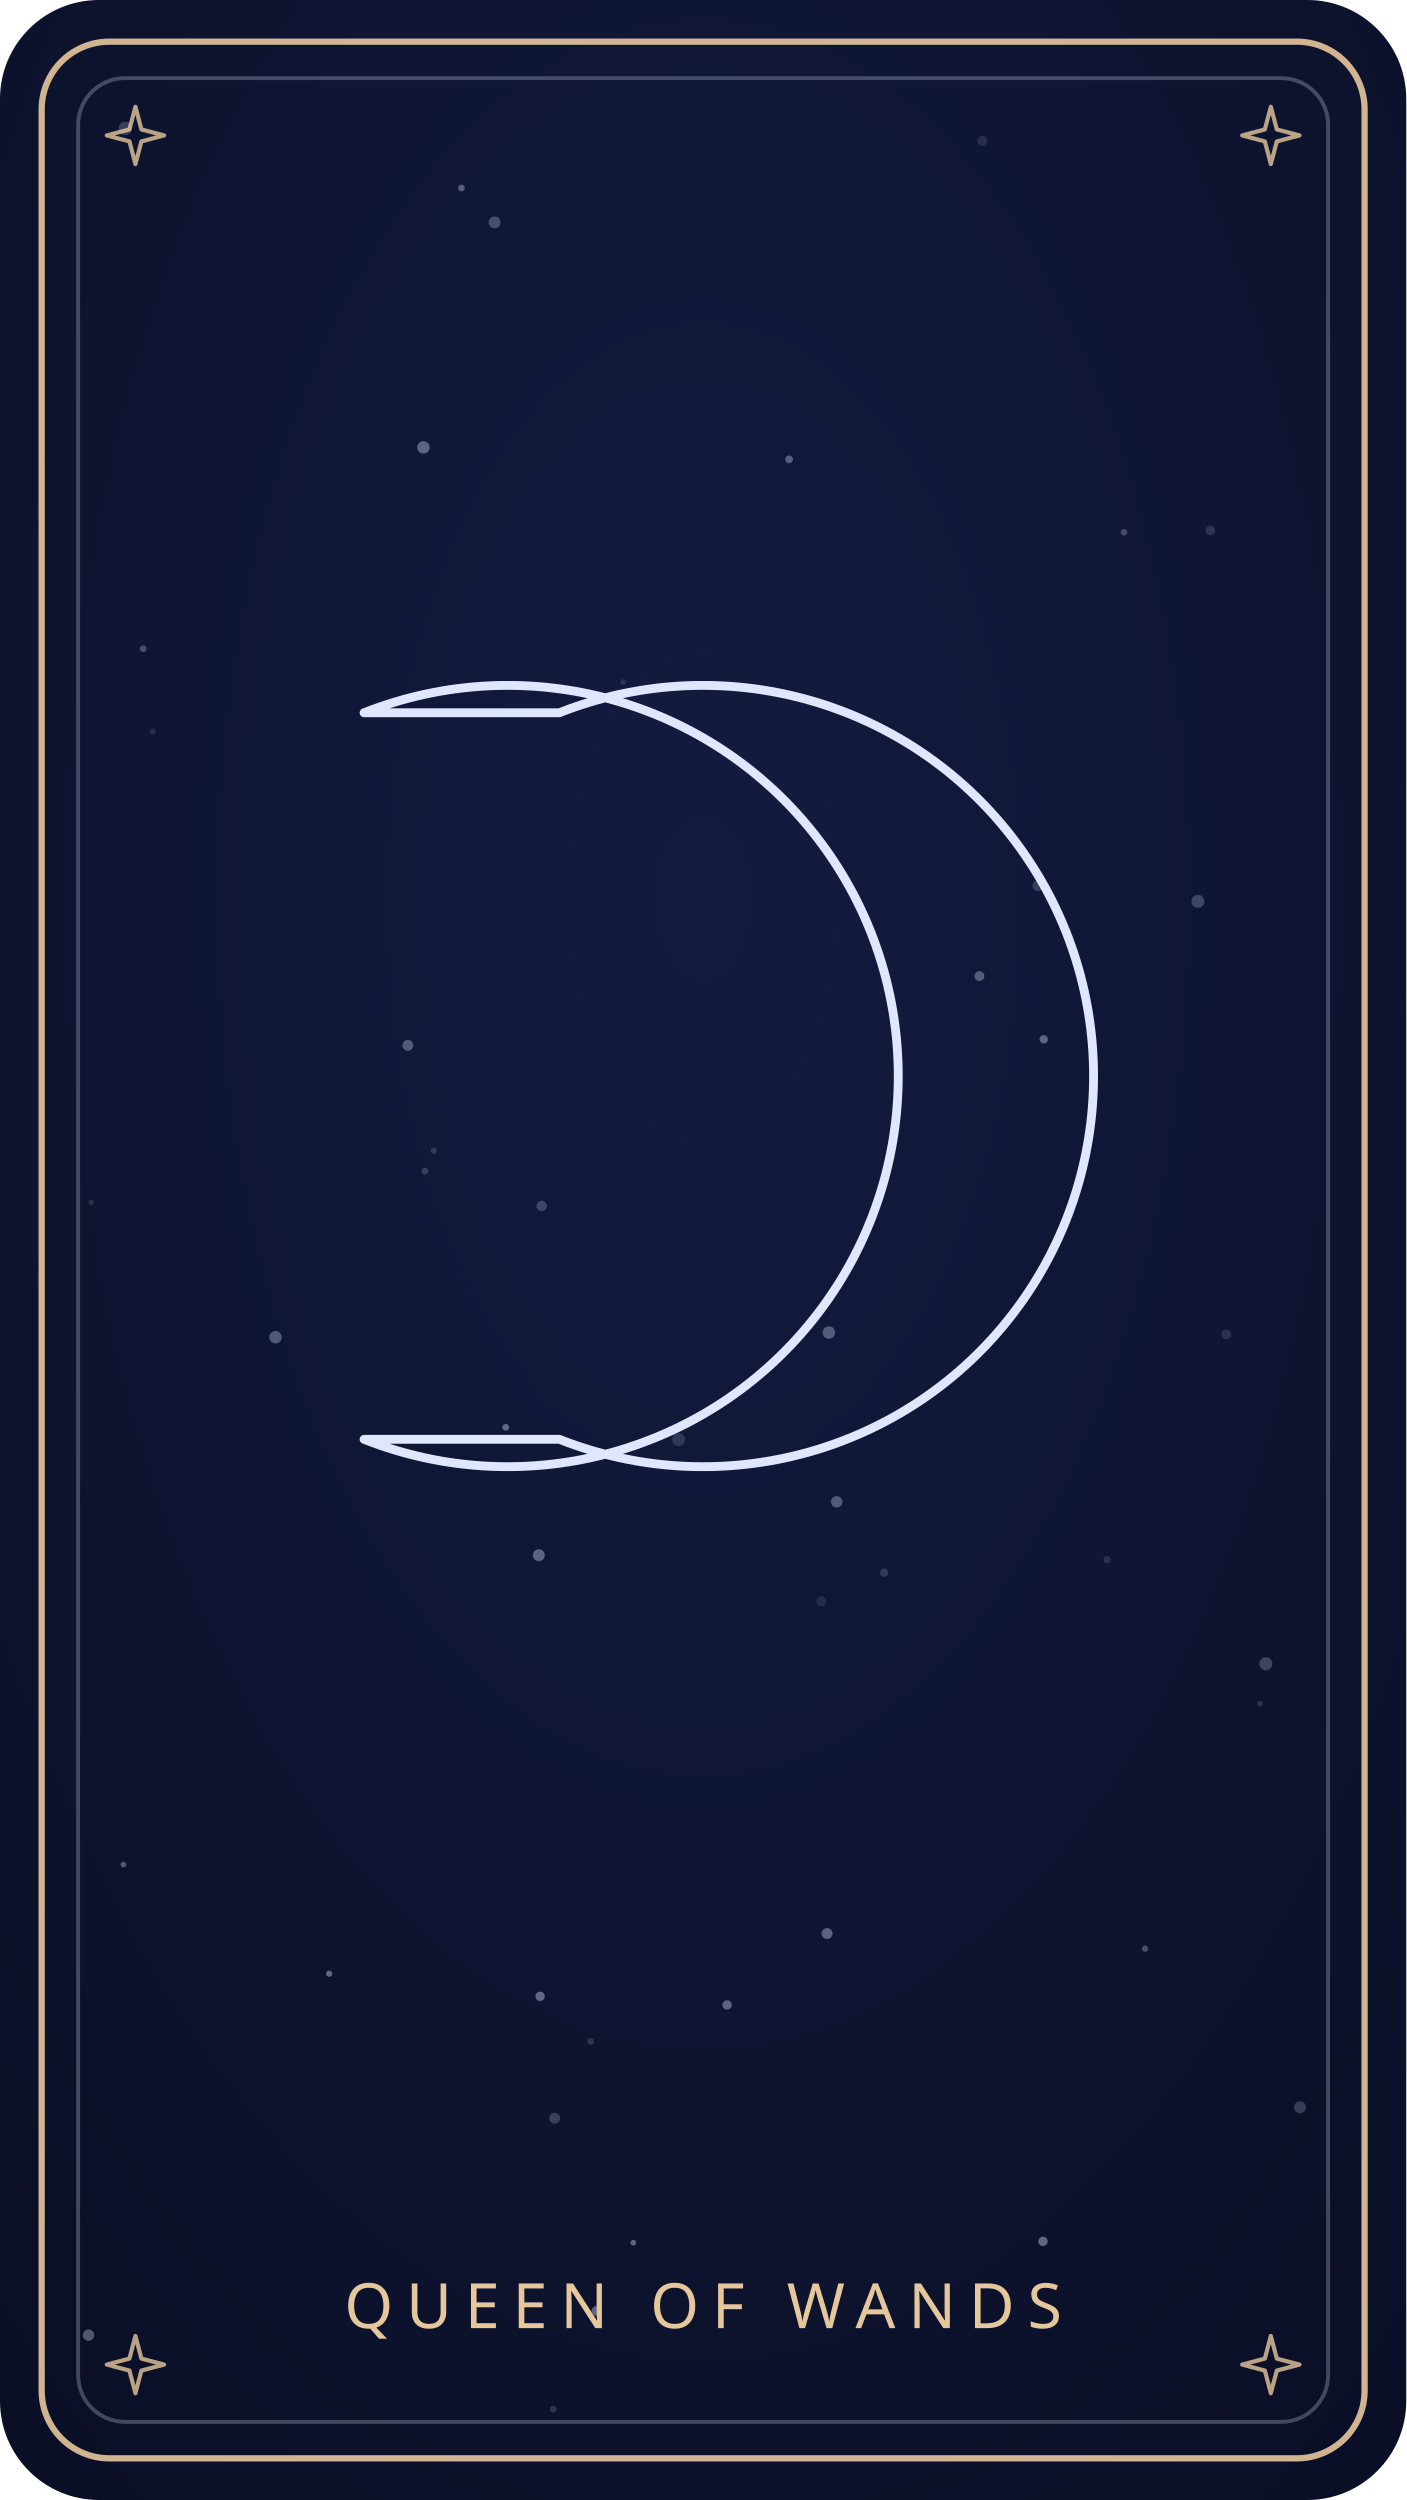
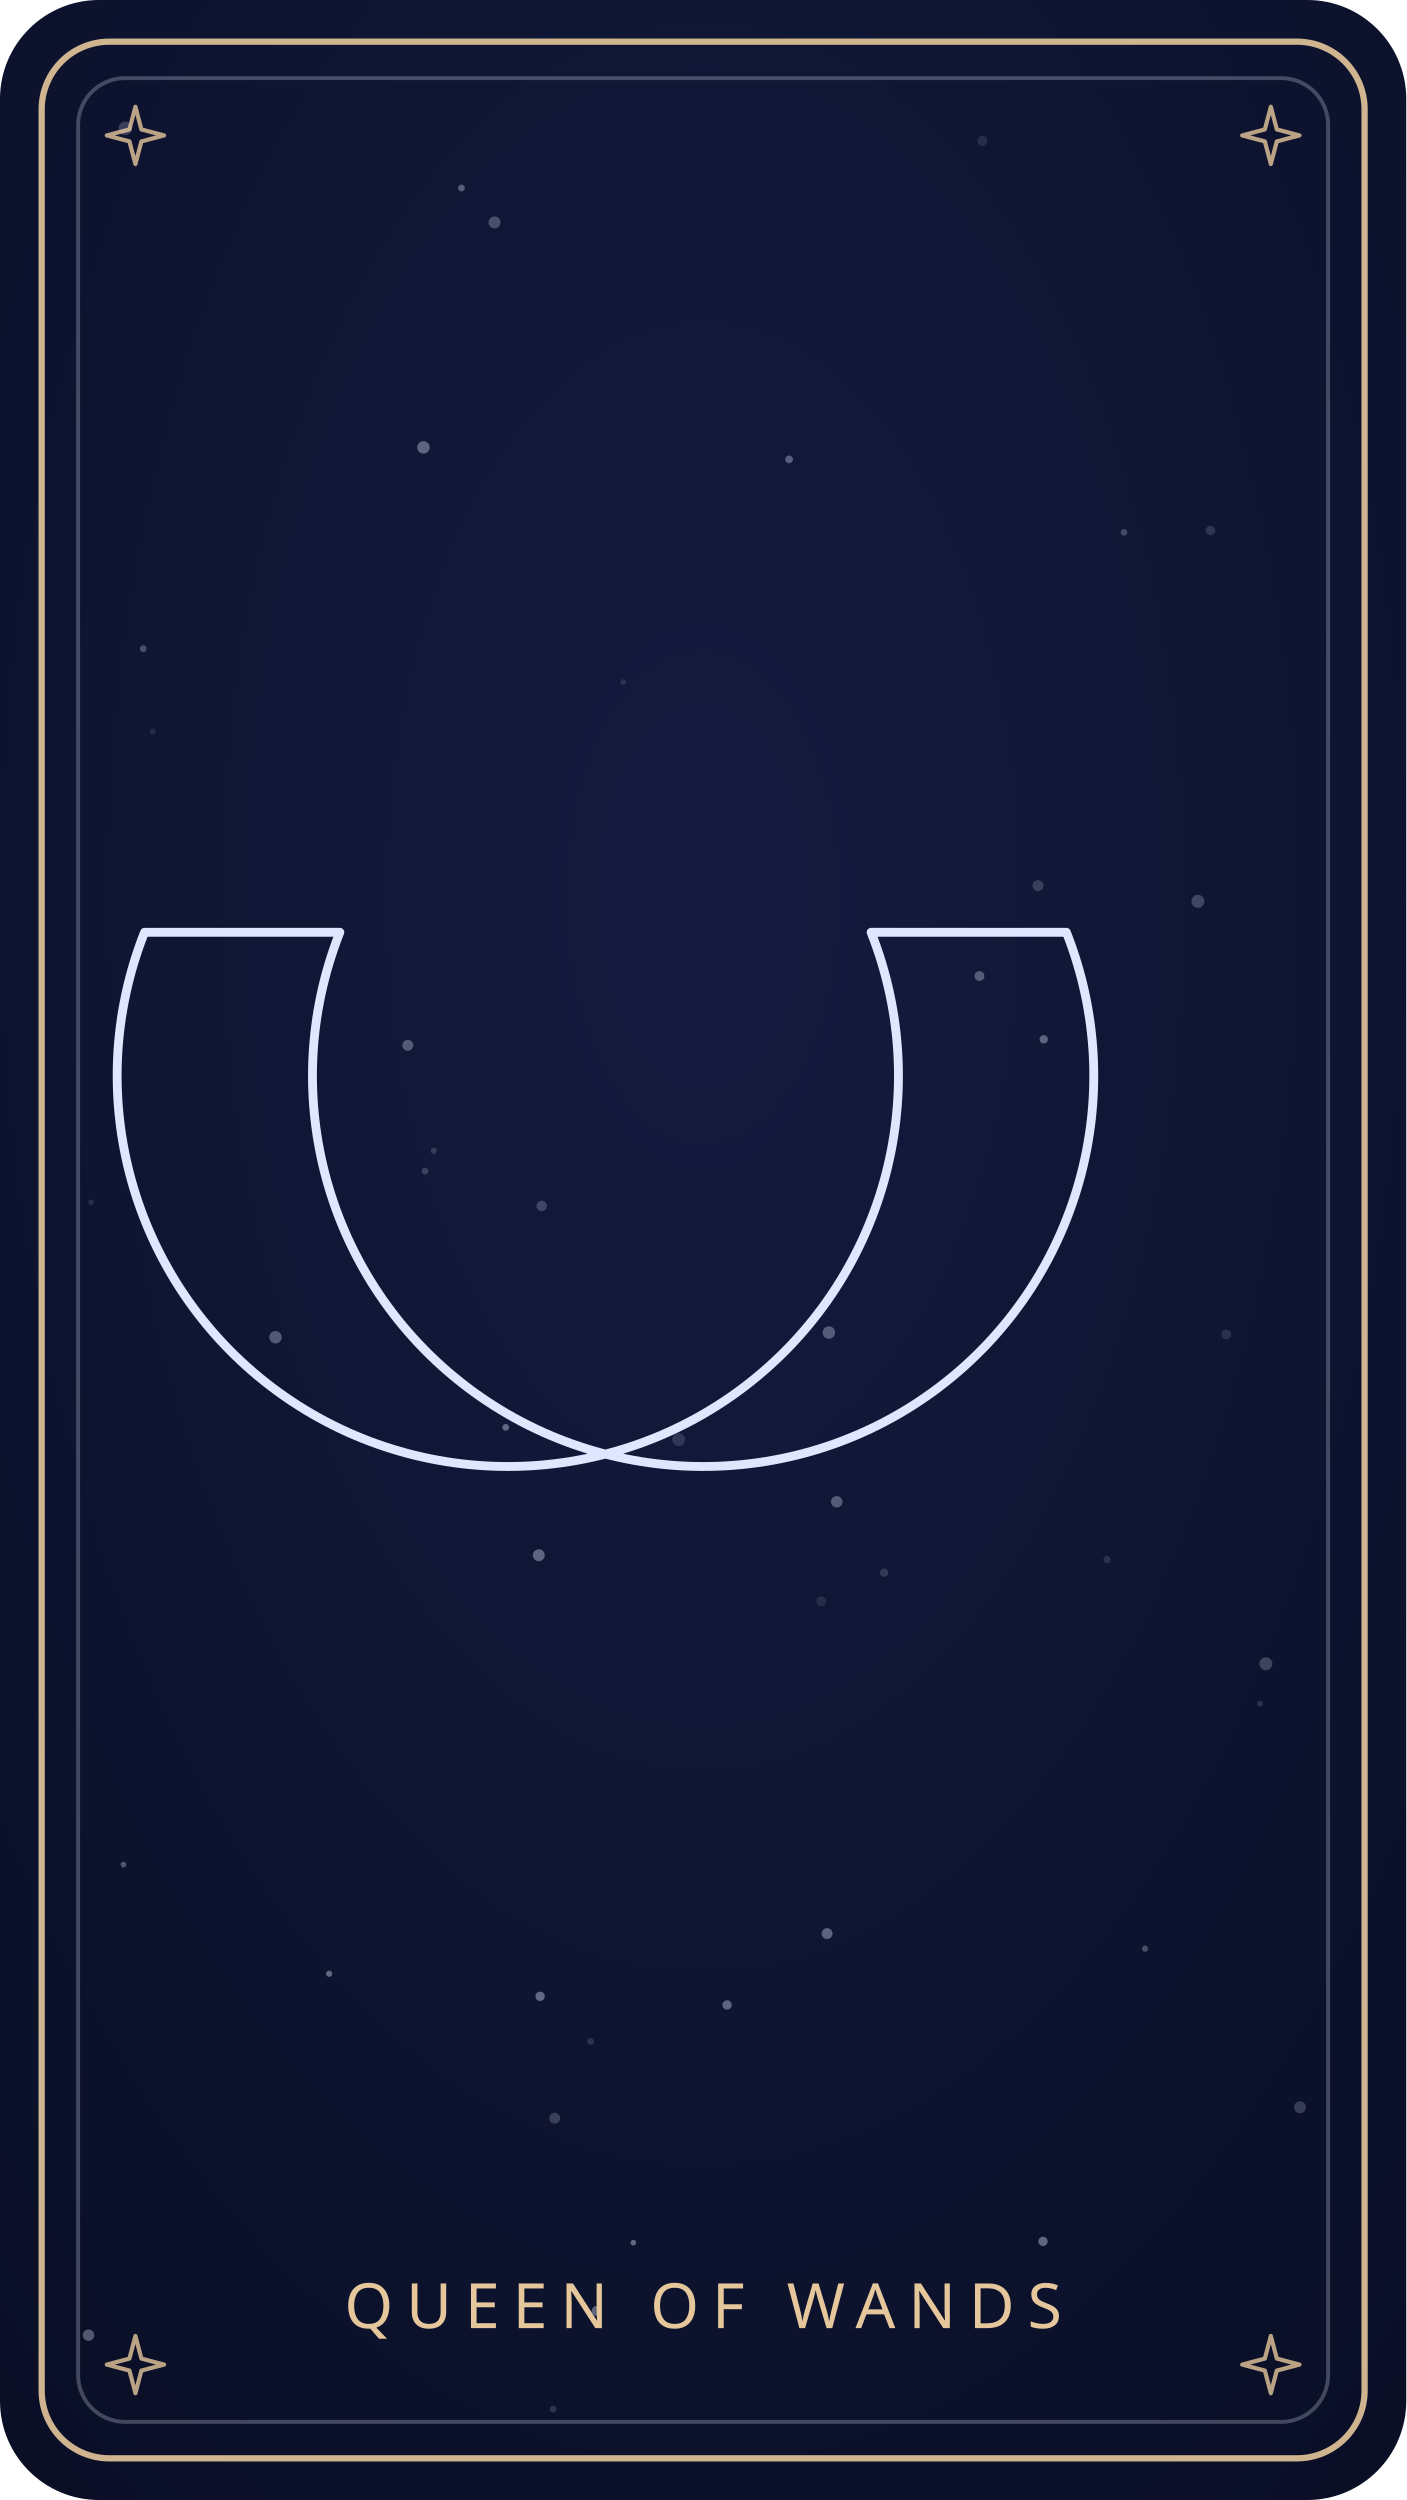
<svg xmlns="http://www.w3.org/2000/svg" viewBox="0 0 540 960" width="540" height="960">
  <defs>
    <radialGradient id="bg" cx="50%" cy="36%" r="85%">
      <stop offset="0%" stop-color="#141b3f" />
      <stop offset="100%" stop-color="#090e24" />
    </radialGradient>
  </defs>
  <rect x="0" y="0" width="540" height="960" rx="38" fill="url(#bg)" />
  <circle cx="425.1" cy="598.9" r="1.4" fill="#dfe7ff" stroke="none" fill-opacity="0.13" />
  <circle cx="212.4" cy="925.1" r="1.3" fill="#dfe7ff" stroke="none" fill-opacity="0.16" />
  <circle cx="166.6" cy="441.9" r="1.2" fill="#dfe7ff" stroke="none" fill-opacity="0.17" />
  <line x1="85.9" y1="246.6" x2="92.3" y2="246.6" w="1.2" color="#dfe7ff" op="0.13" />
  <line x1="85.9" y1="246.6" x2="85.9" y2="253.0" w="1.2" color="#dfe7ff" op="0.13" />
  <line x1="85.9" y1="246.6" x2="79.6" y2="246.6" w="1.2" color="#dfe7ff" op="0.13" />
  <line x1="85.9" y1="246.6" x2="85.9" y2="240.2" w="1.2" color="#dfe7ff" op="0.13" />
  <circle cx="213.0" cy="813.4" r="2.1" fill="#dfe7ff" stroke="none" fill-opacity="0.21" />
  <circle cx="499.2" cy="809.2" r="2.3" fill="#dfe7ff" stroke="none" fill-opacity="0.20" />
  <circle cx="321.3" cy="576.7" r="2.2" fill="#dfe7ff" stroke="none" fill-opacity="0.33" />
  <line x1="75.7" y1="585.7" x2="83.2" y2="585.7" w="1.2" color="#dfe7ff" op="0.282" />
  <line x1="75.7" y1="585.7" x2="75.7" y2="593.1" w="1.2" color="#dfe7ff" op="0.282" />
  <line x1="75.7" y1="585.7" x2="68.2" y2="585.7" w="1.2" color="#dfe7ff" op="0.282" />
  <line x1="75.7" y1="585.7" x2="75.7" y2="578.2" w="1.2" color="#dfe7ff" op="0.282" />
  <circle cx="486.1" cy="638.9" r="2.5" fill="#dfe7ff" stroke="none" fill-opacity="0.23" />
  <line x1="370.6" y1="31.7" x2="374.8" y2="31.7" w="1.2" color="#dfe7ff" op="0.389" />
  <line x1="370.6" y1="31.7" x2="370.6" y2="35.9" w="1.2" color="#dfe7ff" op="0.389" />
  <line x1="370.6" y1="31.7" x2="366.5" y2="31.7" w="1.2" color="#dfe7ff" op="0.389" />
  <line x1="370.6" y1="31.7" x2="370.6" y2="27.6" w="1.2" color="#dfe7ff" op="0.389" />
  <line x1="287.8" y1="376.8" x2="291.4" y2="376.8" w="1.2" color="#dfe7ff" op="0.398" />
  <line x1="287.8" y1="376.8" x2="287.8" y2="380.5" w="1.2" color="#dfe7ff" op="0.398" />
  <line x1="287.8" y1="376.8" x2="284.1" y2="376.8" w="1.2" color="#dfe7ff" op="0.398" />
  <line x1="287.8" y1="376.8" x2="287.8" y2="373.2" w="1.2" color="#dfe7ff" op="0.398" />
  <circle cx="376.1" cy="374.8" r="1.9" fill="#dfe7ff" stroke="none" fill-opacity="0.33" />
  <circle cx="206.9" cy="597.2" r="2.3" fill="#dfe7ff" stroke="none" fill-opacity="0.37" />
  <circle cx="439.7" cy="748.3" r="1.2" fill="#dfe7ff" stroke="none" fill-opacity="0.28" />
  <circle cx="177.2" cy="72.2" r="1.3" fill="#dfe7ff" stroke="none" fill-opacity="0.34" />
  <circle cx="229.1" cy="887.4" r="1.9" fill="#dfe7ff" stroke="none" fill-opacity="0.38" />
  <circle cx="470.9" cy="512.4" r="1.9" fill="#dfe7ff" stroke="none" fill-opacity="0.13" />
  <circle cx="483.8" cy="654.2" r="1.1" fill="#dfe7ff" stroke="none" fill-opacity="0.15" />
  <circle cx="207.4" cy="766.6" r="1.8" fill="#dfe7ff" stroke="none" fill-opacity="0.40" />
  <circle cx="464.8" cy="203.7" r="1.8" fill="#dfe7ff" stroke="none" fill-opacity="0.15" />
  <line x1="355.2" y1="596.3" x2="360.2" y2="596.3" w="1.2" color="#dfe7ff" op="0.378" />
  <line x1="355.2" y1="596.3" x2="355.2" y2="601.3" w="1.2" color="#dfe7ff" op="0.378" />
  <line x1="355.2" y1="596.3" x2="350.3" y2="596.3" w="1.2" color="#dfe7ff" op="0.378" />
  <line x1="355.2" y1="596.3" x2="355.2" y2="591.3" w="1.2" color="#dfe7ff" op="0.378" />
  <circle cx="35.0" cy="461.7" r="1.1" fill="#dfe7ff" stroke="none" fill-opacity="0.12" />
  <circle cx="194.2" cy="548.1" r="1.3" fill="#dfe7ff" stroke="none" fill-opacity="0.38" />
  <circle cx="162.6" cy="171.8" r="2.4" fill="#dfe7ff" stroke="none" fill-opacity="0.37" />
  <line x1="449.8" y1="170.6" x2="455.0" y2="170.6" w="1.2" color="#dfe7ff" op="0.304" />
  <line x1="449.8" y1="170.6" x2="449.8" y2="175.7" w="1.2" color="#dfe7ff" op="0.304" />
  <line x1="449.8" y1="170.6" x2="444.6" y2="170.6" w="1.2" color="#dfe7ff" op="0.304" />
  <line x1="449.8" y1="170.6" x2="449.8" y2="165.4" w="1.2" color="#dfe7ff" op="0.304" />
  <line x1="472.4" y1="197.4" x2="481.3" y2="197.4" w="1.2" color="#dfe7ff" op="0.217" />
  <line x1="472.4" y1="197.4" x2="472.4" y2="206.3" w="1.2" color="#dfe7ff" op="0.217" />
  <line x1="472.4" y1="197.4" x2="463.4" y2="197.4" w="1.2" color="#dfe7ff" op="0.217" />
  <line x1="472.4" y1="197.4" x2="472.4" y2="188.5" w="1.2" color="#dfe7ff" op="0.217" />
  <line x1="62.5" y1="462.5" x2="70.4" y2="462.5" w="1.2" color="#dfe7ff" op="0.141" />
  <line x1="62.5" y1="462.5" x2="62.5" y2="470.4" w="1.2" color="#dfe7ff" op="0.141" />
  <line x1="62.5" y1="462.5" x2="54.5" y2="462.5" w="1.2" color="#dfe7ff" op="0.141" />
  <line x1="62.5" y1="462.5" x2="62.5" y2="454.6" w="1.2" color="#dfe7ff" op="0.141" />
  <line x1="76.9" y1="740.2" x2="82.3" y2="740.2" w="1.2" color="#dfe7ff" op="0.221" />
  <line x1="76.9" y1="740.2" x2="76.9" y2="745.5" w="1.2" color="#dfe7ff" op="0.221" />
  <line x1="76.9" y1="740.2" x2="71.6" y2="740.2" w="1.2" color="#dfe7ff" op="0.221" />
  <line x1="76.9" y1="740.2" x2="76.9" y2="734.9" w="1.2" color="#dfe7ff" op="0.221" />
  <circle cx="460.0" cy="346.1" r="2.5" fill="#dfe7ff" stroke="none" fill-opacity="0.23" />
  <circle cx="317.6" cy="742.5" r="2.1" fill="#dfe7ff" stroke="none" fill-opacity="0.37" />
  <circle cx="47.4" cy="716.0" r="1.1" fill="#dfe7ff" stroke="none" fill-opacity="0.32" />
  <circle cx="431.6" cy="204.4" r="1.3" fill="#dfe7ff" stroke="none" fill-opacity="0.25" />
  <circle cx="34.0" cy="896.7" r="2.2" fill="#dfe7ff" stroke="none" fill-opacity="0.33" />
  <line x1="403.0" y1="706.5" x2="411.4" y2="706.5" w="1.2" color="#dfe7ff" op="0.116" />
  <line x1="403.0" y1="706.5" x2="403.0" y2="714.9" w="1.2" color="#dfe7ff" op="0.116" />
  <line x1="403.0" y1="706.5" x2="394.5" y2="706.5" w="1.2" color="#dfe7ff" op="0.116" />
  <line x1="403.0" y1="706.5" x2="403.0" y2="698.1" w="1.2" color="#dfe7ff" op="0.116" />
  <circle cx="48.1" cy="49.3" r="2.6" fill="#dfe7ff" stroke="none" fill-opacity="0.21" />
  <circle cx="339.5" cy="603.9" r="1.6" fill="#dfe7ff" stroke="none" fill-opacity="0.17" />
  <circle cx="156.6" cy="401.4" r="2.1" fill="#dfe7ff" stroke="none" fill-opacity="0.32" />
  <line x1="441.7" y1="60.0" x2="450.0" y2="60.0" w="1.2" color="#dfe7ff" op="0.133" />
  <line x1="441.7" y1="60.0" x2="441.7" y2="68.3" w="1.2" color="#dfe7ff" op="0.133" />
  <line x1="441.7" y1="60.0" x2="433.3" y2="60.0" w="1.2" color="#dfe7ff" op="0.133" />
  <line x1="441.7" y1="60.0" x2="441.7" y2="51.6" w="1.2" color="#dfe7ff" op="0.133" />
  <circle cx="105.8" cy="513.5" r="2.4" fill="#dfe7ff" stroke="none" fill-opacity="0.32" />
  <line x1="97.8" y1="834.7" x2="104.9" y2="834.7" w="1.2" color="#dfe7ff" op="0.28" />
  <line x1="97.8" y1="834.7" x2="97.8" y2="841.8" w="1.2" color="#dfe7ff" op="0.28" />
  <line x1="97.8" y1="834.7" x2="90.7" y2="834.7" w="1.2" color="#dfe7ff" op="0.28" />
  <line x1="97.8" y1="834.7" x2="97.8" y2="827.6" w="1.2" color="#dfe7ff" op="0.28" />
  <circle cx="208.0" cy="463.1" r="2.0" fill="#dfe7ff" stroke="none" fill-opacity="0.22" />
  <circle cx="239.3" cy="261.9" r="1.1" fill="#dfe7ff" stroke="none" fill-opacity="0.12" />
  <circle cx="315.4" cy="614.9" r="1.9" fill="#dfe7ff" stroke="none" fill-opacity="0.11" />
  <circle cx="400.5" cy="860.7" r="1.8" fill="#dfe7ff" stroke="none" fill-opacity="0.39" />
  <circle cx="55.0" cy="249.1" r="1.3" fill="#dfe7ff" stroke="none" fill-opacity="0.28" />
  <line x1="278.5" y1="497.9" x2="286.2" y2="497.9" w="1.2" color="#dfe7ff" op="0.201" />
  <line x1="278.5" y1="497.9" x2="278.5" y2="505.6" w="1.2" color="#dfe7ff" op="0.201" />
  <line x1="278.5" y1="497.9" x2="270.8" y2="497.9" w="1.2" color="#dfe7ff" op="0.201" />
  <line x1="278.5" y1="497.9" x2="278.5" y2="490.2" w="1.2" color="#dfe7ff" op="0.201" />
  <circle cx="189.9" cy="85.4" r="2.3" fill="#dfe7ff" stroke="none" fill-opacity="0.27" />
  <circle cx="377.2" cy="54.1" r="1.9" fill="#dfe7ff" stroke="none" fill-opacity="0.12" />
  <circle cx="303.0" cy="176.4" r="1.5" fill="#dfe7ff" stroke="none" fill-opacity="0.34" />
  <circle cx="400.8" cy="399.1" r="1.6" fill="#dfe7ff" stroke="none" fill-opacity="0.37" />
  <circle cx="318.3" cy="511.7" r="2.4" fill="#dfe7ff" stroke="none" fill-opacity="0.33" />
  <line x1="297.6" y1="345.9" x2="303.0" y2="345.9" w="1.2" color="#dfe7ff" op="0.353" />
  <line x1="297.6" y1="345.9" x2="297.6" y2="351.3" w="1.2" color="#dfe7ff" op="0.353" />
  <line x1="297.6" y1="345.9" x2="292.2" y2="345.9" w="1.2" color="#dfe7ff" op="0.353" />
  <line x1="297.6" y1="345.9" x2="297.6" y2="340.5" w="1.2" color="#dfe7ff" op="0.353" />
  <circle cx="226.8" cy="783.9" r="1.3" fill="#dfe7ff" stroke="none" fill-opacity="0.15" />
  <circle cx="260.6" cy="552.8" r="2.5" fill="#dfe7ff" stroke="none" fill-opacity="0.15" />
  <circle cx="243.2" cy="861.2" r="1.1" fill="#dfe7ff" stroke="none" fill-opacity="0.39" />
  <line x1="228.3" y1="466.5" x2="233.2" y2="466.5" w="1.2" color="#dfe7ff" op="0.169" />
  <line x1="228.3" y1="466.5" x2="228.3" y2="471.3" w="1.2" color="#dfe7ff" op="0.169" />
  <line x1="228.3" y1="466.5" x2="223.4" y2="466.5" w="1.2" color="#dfe7ff" op="0.169" />
  <line x1="228.3" y1="466.5" x2="228.3" y2="461.6" w="1.2" color="#dfe7ff" op="0.169" />
  <circle cx="163.2" cy="449.7" r="1.3" fill="#dfe7ff" stroke="none" fill-opacity="0.20" />
  <circle cx="126.4" cy="757.9" r="1.2" fill="#dfe7ff" stroke="none" fill-opacity="0.40" />
  <circle cx="398.6" cy="340.1" r="2.1" fill="#dfe7ff" stroke="none" fill-opacity="0.19" />
  <line x1="162.9" y1="392.4" x2="170.0" y2="392.4" w="1.2" color="#dfe7ff" op="0.212" />
  <line x1="162.9" y1="392.4" x2="162.9" y2="399.6" w="1.2" color="#dfe7ff" op="0.212" />
  <line x1="162.9" y1="392.4" x2="155.7" y2="392.4" w="1.2" color="#dfe7ff" op="0.212" />
  <line x1="162.9" y1="392.4" x2="162.9" y2="385.3" w="1.2" color="#dfe7ff" op="0.212" />
  <circle cx="58.7" cy="280.9" r="1.1" fill="#dfe7ff" stroke="none" fill-opacity="0.12" />
  <line x1="310.9" y1="523.4" x2="314.9" y2="523.4" w="1.2" color="#dfe7ff" op="0.306" />
  <line x1="310.9" y1="523.4" x2="310.9" y2="527.5" w="1.2" color="#dfe7ff" op="0.306" />
  <line x1="310.9" y1="523.4" x2="306.8" y2="523.4" w="1.2" color="#dfe7ff" op="0.306" />
  <line x1="310.9" y1="523.4" x2="310.9" y2="519.3" w="1.2" color="#dfe7ff" op="0.306" />
  <line x1="131.8" y1="849.3" x2="136.1" y2="849.3" w="1.2" color="#dfe7ff" op="0.247" />
  <line x1="131.8" y1="849.3" x2="131.8" y2="853.6" w="1.2" color="#dfe7ff" op="0.247" />
  <line x1="131.8" y1="849.3" x2="127.6" y2="849.3" w="1.2" color="#dfe7ff" op="0.247" />
  <line x1="131.8" y1="849.3" x2="131.8" y2="845.1" w="1.2" color="#dfe7ff" op="0.247" />
  <circle cx="279.2" cy="769.9" r="1.8" fill="#dfe7ff" stroke="none" fill-opacity="0.38" />
-   <path d="M 214.8 273.7 A 150.0 150.0 0 1 1 214.8 552.7 L 139.8 552.7 A 150.0 150.0 0 1 0 139.8 273.7 Z" fill="none" stroke="#dfe7ff" stroke-width="3.4" stroke-linecap="round" stroke-linejoin="round" />
+   <path d="M 409.5 358.0 A 150.0 150.0 0 1 1 130.5 358.0 L 55.5 358.0 A 150.0 150.0 0 1 0 334.5 358.0 Z" fill="none" stroke="#dfe7ff" stroke-width="3.4" stroke-linecap="round" stroke-linejoin="round" />
  <line x1="287.1" y1="408.5" x2="355.7" y2="429.7" w="2.4" color="#dfe7ff" op="1.0" />
  <line x1="279.7" y1="418.3" x2="296.7" y2="444.7" w="2.4" color="#dfe7ff" op="1.0" />
  <line x1="267.8" y1="421.0" x2="258.8" y2="492.2" w="2.4" color="#dfe7ff" op="1.0" />
  <line x1="256.8" y1="415.4" x2="233.8" y2="436.7" w="2.4" color="#dfe7ff" op="1.0" />
  <line x1="252.1" y1="404.1" x2="180.4" y2="407.6" w="2.4" color="#dfe7ff" op="1.0" />
  <line x1="255.7" y1="392.4" x2="230.7" y2="373.4" w="2.4" color="#dfe7ff" op="1.0" />
  <line x1="266.0" y1="385.7" x2="250.1" y2="315.7" w="2.4" color="#dfe7ff" op="1.0" />
  <line x1="278.2" y1="387.2" x2="292.5" y2="359.3" w="2.4" color="#dfe7ff" op="1.0" />
  <line x1="286.5" y1="396.2" x2="352.7" y2="368.4" w="2.4" color="#dfe7ff" op="1.0" />
  <line x1="270.0" y1="283.2" x2="288.0" y2="283.2" w="1.5" color="#dfe7ff" op="0.9" />
  <line x1="270.0" y1="283.2" x2="270.0" y2="301.2" w="1.5" color="#dfe7ff" op="0.9" />
  <line x1="270.0" y1="283.2" x2="252.0" y2="283.2" w="1.5" color="#dfe7ff" op="0.9" />
  <line x1="270.0" y1="283.2" x2="270.0" y2="265.2" w="1.5" color="#dfe7ff" op="0.9" />
  <line x1="175.0" y1="473.2" x2="189.0" y2="473.2" w="1.5" color="#dfe7ff" op="0.7" />
  <line x1="175.0" y1="473.2" x2="175.0" y2="487.2" w="1.5" color="#dfe7ff" op="0.7" />
  <line x1="175.0" y1="473.2" x2="161.0" y2="473.2" w="1.5" color="#dfe7ff" op="0.7" />
  <line x1="175.0" y1="473.2" x2="175.0" y2="459.2" w="1.5" color="#dfe7ff" op="0.7" />
  <line x1="365.0" y1="473.2" x2="379.0" y2="473.2" w="1.5" color="#dfe7ff" op="0.7" />
  <line x1="365.0" y1="473.2" x2="365.0" y2="487.2" w="1.5" color="#dfe7ff" op="0.7" />
  <line x1="365.0" y1="473.2" x2="351.0" y2="473.2" w="1.5" color="#dfe7ff" op="0.7" />
  <line x1="365.0" y1="473.2" x2="365.0" y2="459.2" w="1.5" color="#dfe7ff" op="0.7" />
  <rect x="16" y="16" width="508" height="928" rx="26" fill="none" stroke="#e6c79c" stroke-width="2.4" stroke-linecap="round" stroke-linejoin="round" stroke-opacity="0.90" />
  <rect x="30" y="30" width="480" height="900" rx="18" fill="none" stroke="#dfe7ff" stroke-width="1.5" stroke-linecap="round" stroke-linejoin="round" stroke-opacity="0.26" />
  <path d="M 52.0 41.0 L 54.3 49.7 L 63.0 52.0 L 54.3 54.3 L 52.0 63.0 L 49.7 54.3 L 41.0 52.0 L 49.7 49.7 Z" fill="none" stroke="#e6c79c" stroke-width="1.6" stroke-linecap="round" stroke-linejoin="round" stroke-opacity="0.80" />
  <path d="M 488.0 41.0 L 490.3 49.7 L 499.0 52.0 L 490.3 54.3 L 488.0 63.0 L 485.7 54.3 L 477.0 52.0 L 485.7 49.7 Z" fill="none" stroke="#e6c79c" stroke-width="1.6" stroke-linecap="round" stroke-linejoin="round" stroke-opacity="0.80" />
  <path d="M 52.0 897.0 L 54.3 905.7 L 63.0 908.0 L 54.3 910.3 L 52.0 919.0 L 49.7 910.3 L 41.0 908.0 L 49.7 905.7 Z" fill="none" stroke="#e6c79c" stroke-width="1.6" stroke-linecap="round" stroke-linejoin="round" stroke-opacity="0.80" />
  <path d="M 488.0 897.0 L 490.3 905.7 L 499.0 908.0 L 490.3 910.3 L 488.0 919.0 L 485.7 910.3 L 477.0 908.0 L 485.7 905.7 Z" fill="none" stroke="#e6c79c" stroke-width="1.6" stroke-linecap="round" stroke-linejoin="round" stroke-opacity="0.80" />
  <text x="270" y="894" text-anchor="middle" fill="#e6c79c" font-family="'Avenir Next', system-ui, sans-serif" font-size="24" letter-spacing="5" font-weight="500">QUEEN OF WANDS</text>
</svg>
